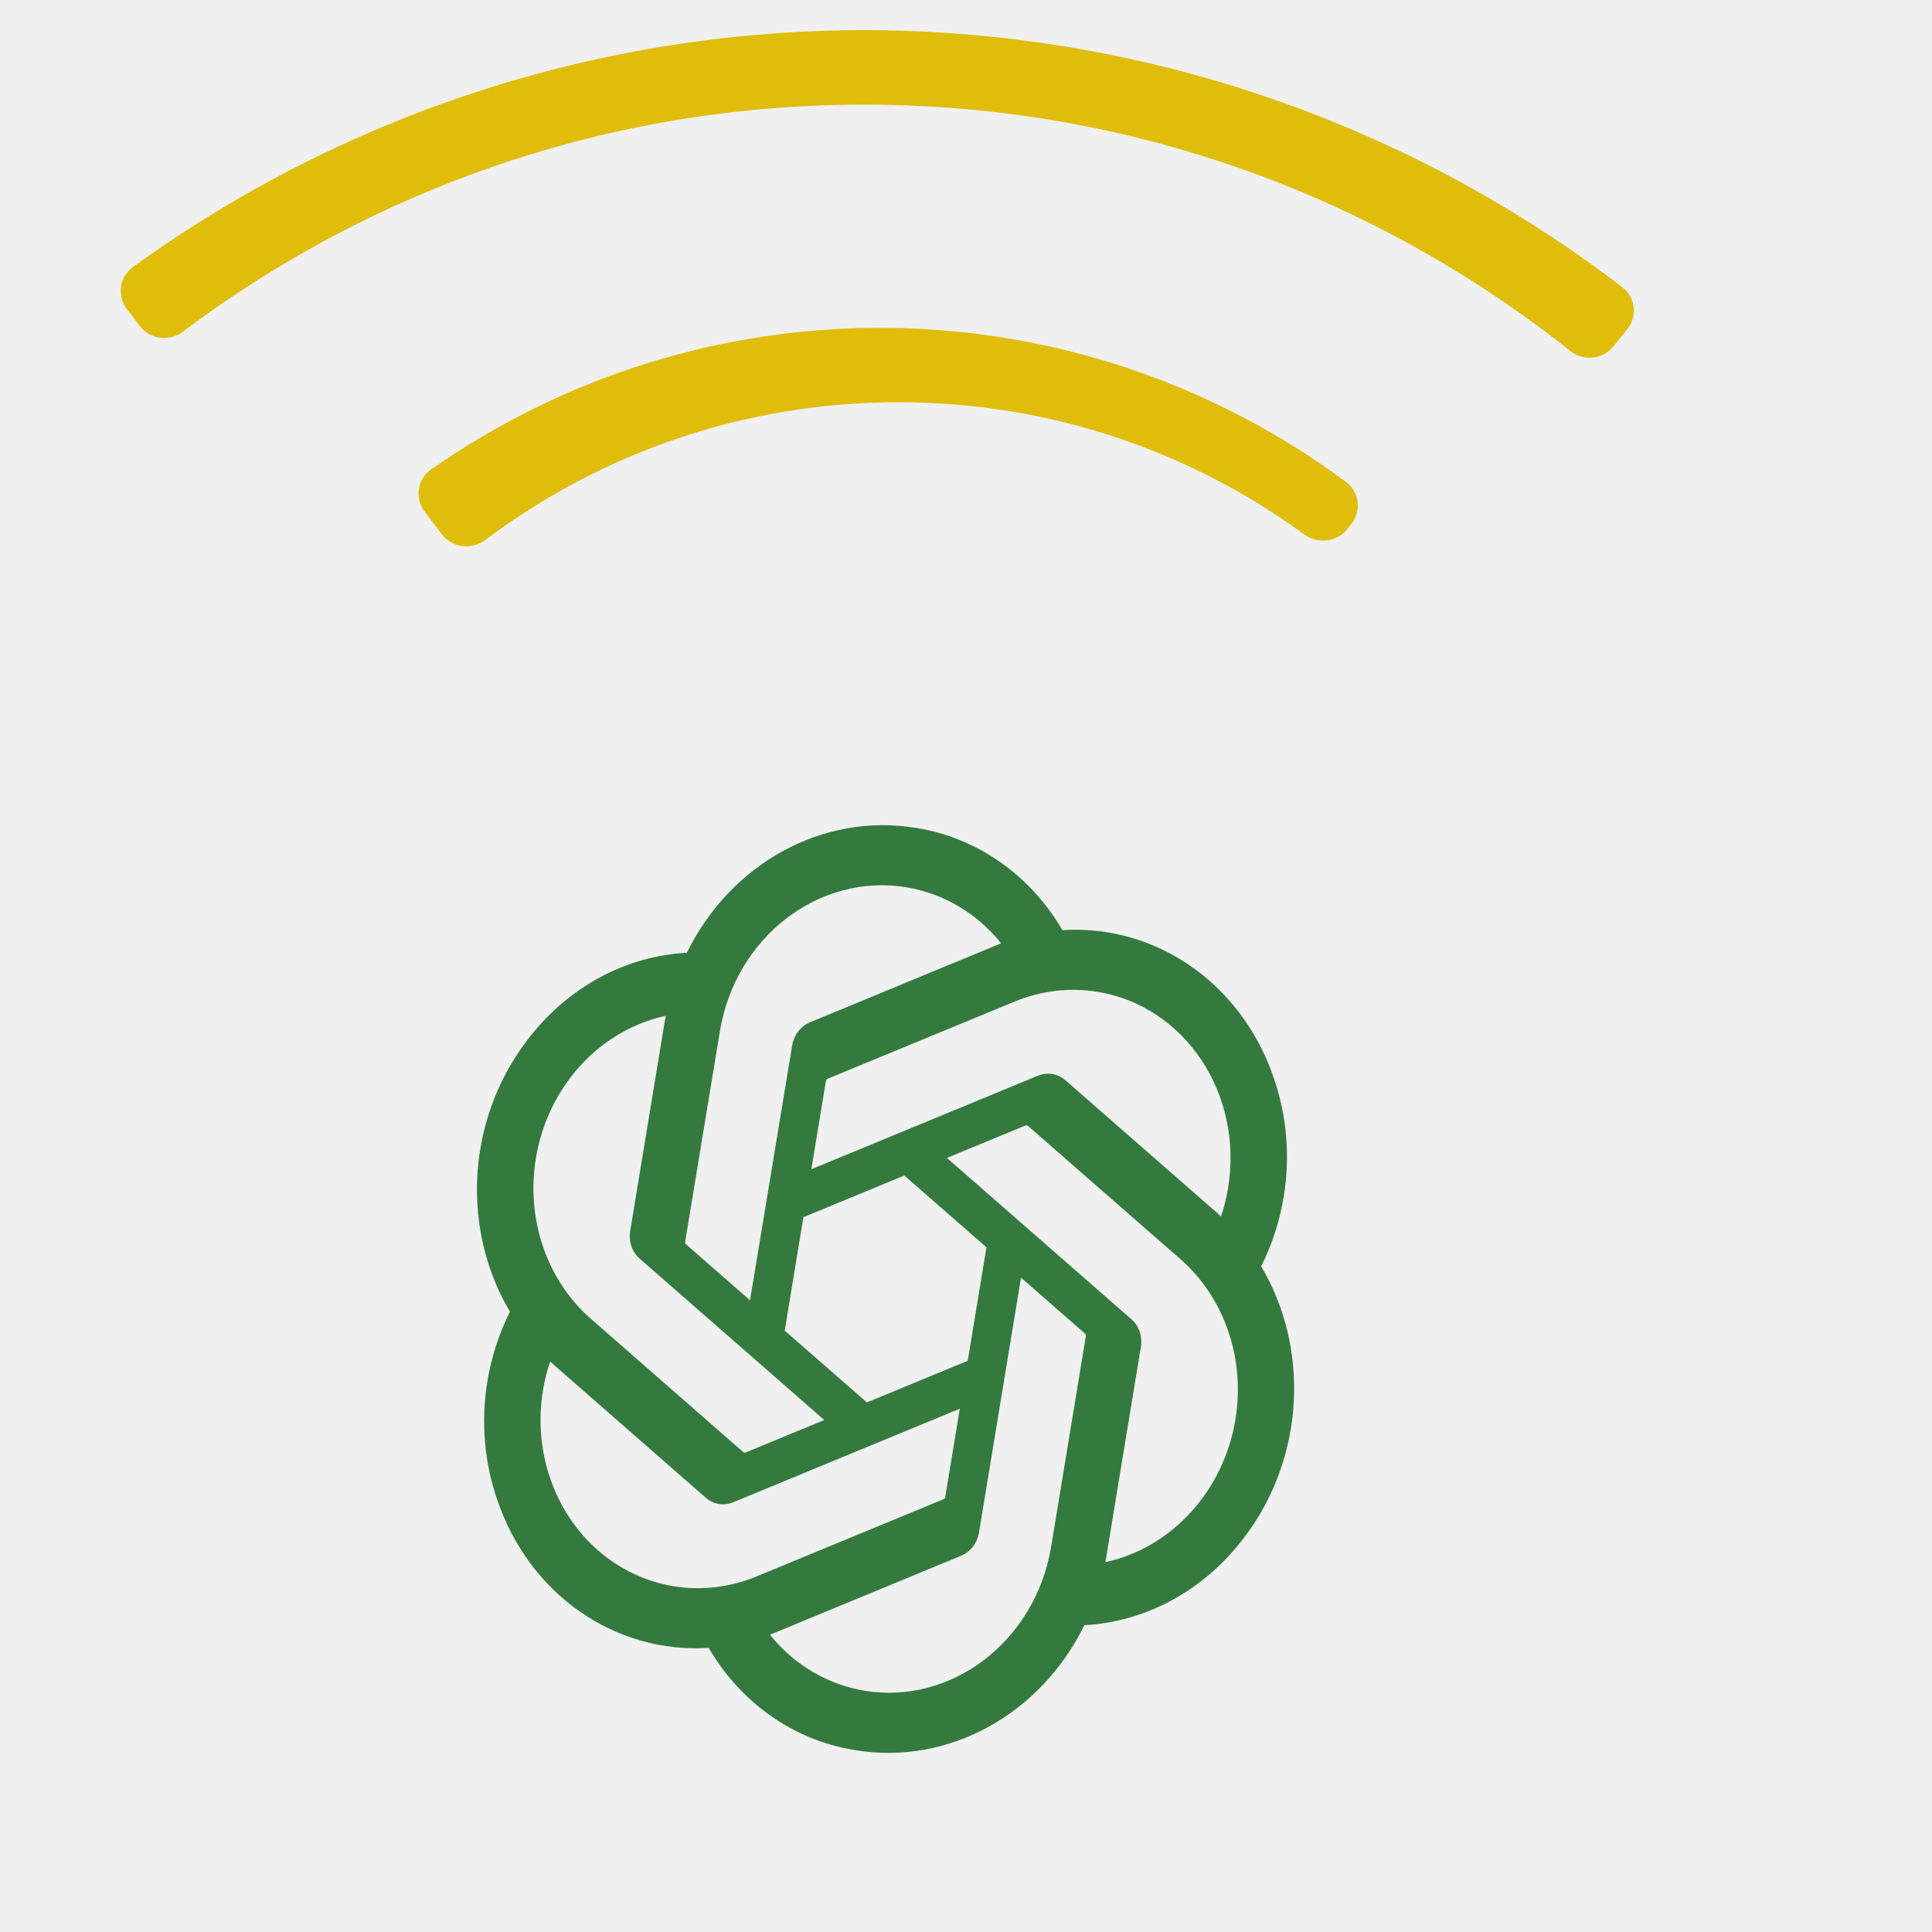
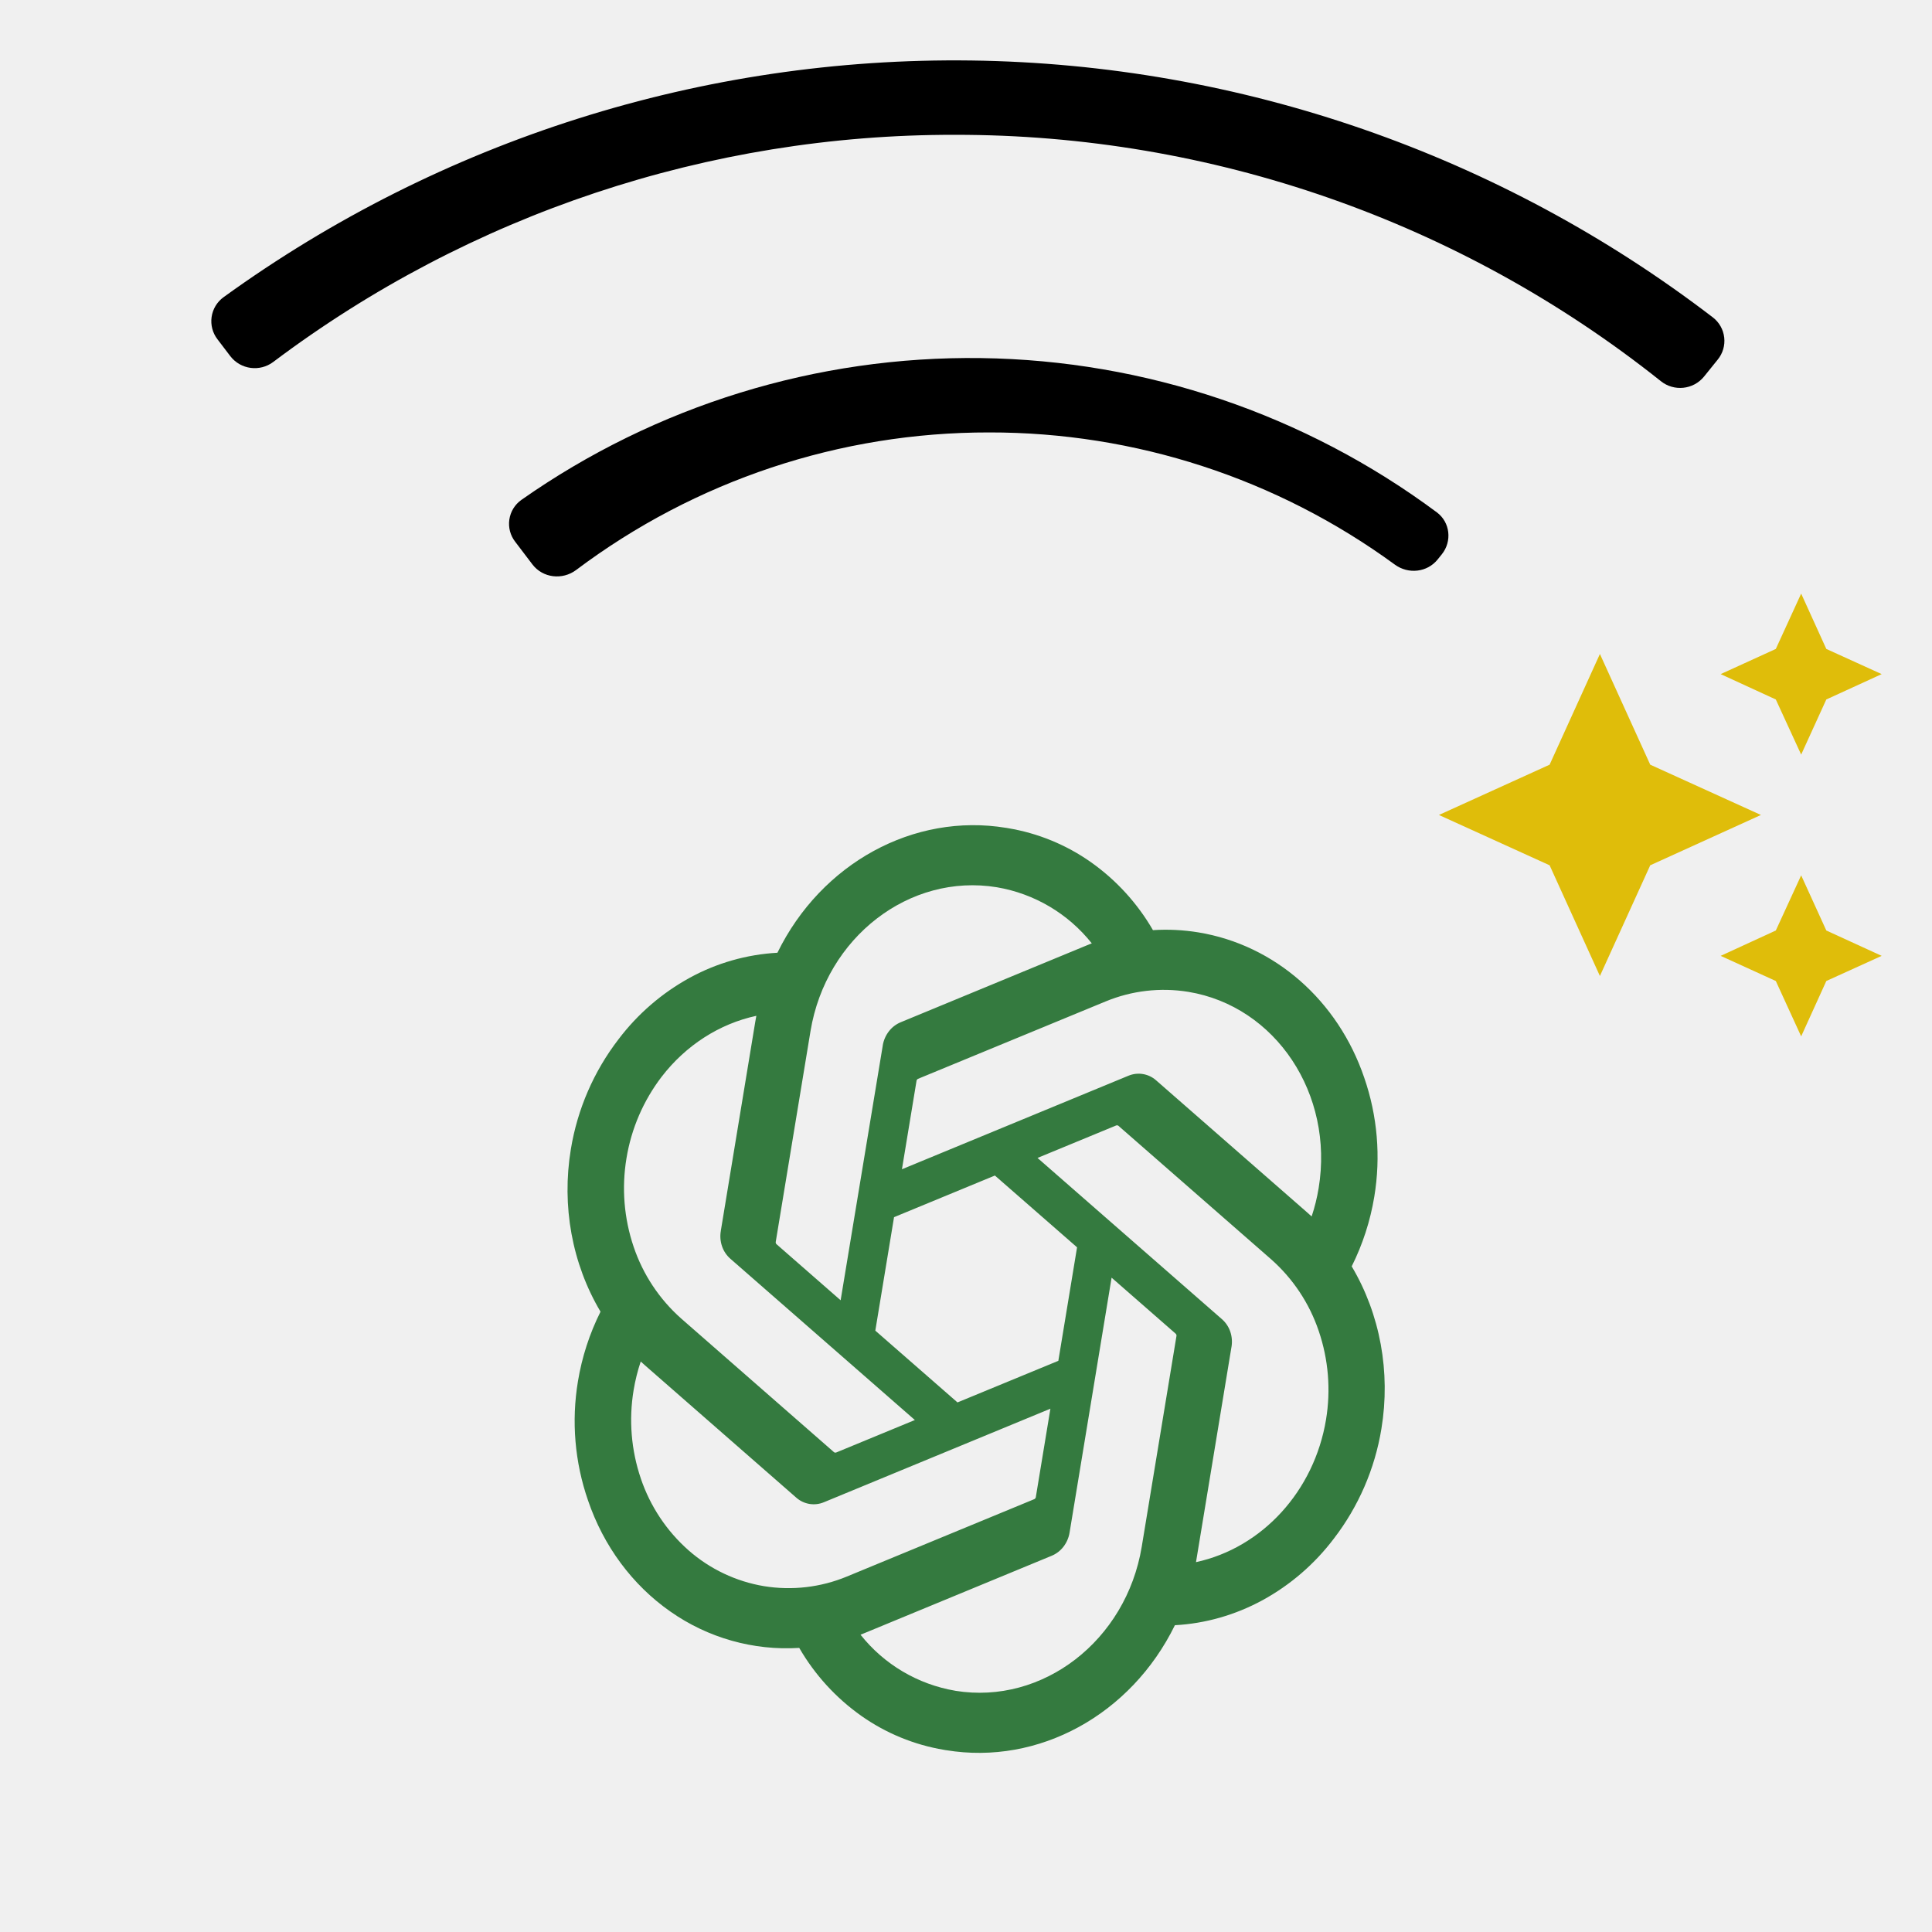
- <svg xmlns="http://www.w3.org/2000/svg" width="64" height="64" viewBox="0 0 64 64" fill="none">
-   <path d="M41.777 41.95C42.139 41.226 42.392 40.447 42.525 39.643C42.744 38.312 42.629 36.951 42.192 35.7C41.322 33.141 39.227 31.304 36.701 30.887C36.204 30.805 35.698 30.78 35.193 30.812C34.669 29.912 33.97 29.146 33.142 28.564C32.315 27.981 31.377 27.596 30.391 27.433L30.347 27.426L30.33 27.424C27.271 26.919 24.208 28.592 22.753 31.561C21.744 31.615 20.752 31.898 19.845 32.392C18.937 32.886 18.134 33.58 17.49 34.426C16.675 35.478 16.13 36.736 15.909 38.071C15.6 39.948 15.951 41.865 16.893 43.451C16.53 44.175 16.278 44.954 16.145 45.758C15.926 47.089 16.041 48.45 16.478 49.701C16.993 51.216 17.948 52.505 19.206 53.384C20.464 54.262 21.959 54.684 23.477 54.589C24.001 55.489 24.7 56.255 25.527 56.837C26.355 57.419 27.293 57.805 28.279 57.967L28.323 57.974L28.341 57.977C31.402 58.482 34.464 56.809 35.92 53.837C36.929 53.783 37.92 53.5 38.828 53.006C39.736 52.512 40.538 51.818 41.183 50.972C41.997 49.921 42.541 48.664 42.761 47.33C43.07 45.453 42.72 43.536 41.777 41.95L41.777 41.95ZM28.649 56.009L28.642 56.008C27.417 55.806 26.307 55.149 25.505 54.152C25.566 54.129 25.627 54.104 25.687 54.078L31.832 51.539C31.985 51.477 32.121 51.373 32.226 51.238C32.331 51.103 32.402 50.941 32.43 50.769L33.822 42.324L35.938 44.173C35.949 44.182 35.958 44.194 35.964 44.207C35.97 44.22 35.973 44.235 35.972 44.25L34.82 51.239C34.305 54.346 31.544 56.48 28.649 56.009ZM18.228 48.98C17.908 48.05 17.825 47.039 17.988 46.052C18.041 45.73 18.12 45.411 18.224 45.102C18.261 45.136 18.325 45.195 18.372 45.235L23.377 49.612C23.502 49.722 23.652 49.794 23.813 49.821C23.974 49.847 24.14 49.827 24.293 49.763L31.795 46.665L31.313 49.587L31.313 49.592C31.31 49.606 31.305 49.62 31.297 49.632C31.289 49.643 31.279 49.653 31.267 49.659L25.055 52.224C24.177 52.586 23.23 52.696 22.31 52.545C21.389 52.393 20.527 51.983 19.81 51.358C19.094 50.732 18.548 49.912 18.228 48.98L18.228 48.98ZM18.916 35.67C19.716 34.629 20.827 33.914 22.054 33.651C22.046 33.702 22.028 33.793 22.017 33.856L20.877 40.772L20.876 40.778C20.848 40.949 20.862 41.125 20.918 41.287C20.974 41.448 21.069 41.59 21.194 41.698L27.305 47.04L24.708 48.112C24.695 48.118 24.681 48.121 24.667 48.12C24.653 48.12 24.639 48.115 24.627 48.107L19.567 43.681C18.852 43.054 18.308 42.233 17.989 41.3C17.671 40.368 17.589 39.357 17.752 38.368C17.915 37.381 18.316 36.451 18.916 35.671L18.916 35.67ZM37.478 43.7L31.367 38.358L33.965 37.286C33.978 37.279 33.992 37.277 34.006 37.278C34.02 37.279 34.034 37.283 34.045 37.291L39.106 41.714C39.822 42.341 40.367 43.161 40.686 44.094C41.005 45.026 41.087 46.038 40.924 47.027C40.535 49.387 38.815 51.273 36.618 51.748L37.792 44.626C37.793 44.623 37.794 44.621 37.794 44.618C37.822 44.447 37.808 44.272 37.752 44.111C37.697 43.95 37.602 43.808 37.478 43.7ZM40.449 40.296C40.4 40.251 40.35 40.207 40.3 40.163L35.295 35.786C35.171 35.676 35.02 35.604 34.86 35.578C34.699 35.551 34.533 35.571 34.38 35.635L26.877 38.733L27.359 35.811L27.36 35.806C27.365 35.777 27.382 35.752 27.406 35.739L33.617 33.177C34.496 32.815 35.442 32.704 36.363 32.856C39.26 33.333 41.194 36.244 40.681 39.356C40.629 39.675 40.551 39.989 40.449 40.296L40.449 40.296ZM24.846 43.073L22.73 41.224C22.718 41.215 22.709 41.204 22.703 41.19C22.697 41.177 22.695 41.162 22.695 41.147L23.848 34.158C24.362 31.048 27.127 28.915 30.024 29.392C31.25 29.595 32.362 30.252 33.166 31.25C33.12 31.268 33.039 31.299 32.984 31.323L26.839 33.862C26.686 33.924 26.55 34.028 26.445 34.163C26.34 34.298 26.27 34.46 26.241 34.632L26.241 34.638L24.846 43.073ZM26.614 40.321L29.956 38.941L32.678 41.319L32.058 45.078L28.717 46.457L25.995 44.079L26.614 40.321Z" fill="#347A3F" />
-   <path fill-rule="evenodd" clip-rule="evenodd" d="M29.182 1.004C38.08 1.124 46.692 4.114 53.742 9.515C54.18 9.851 54.248 10.481 53.901 10.912L53.447 11.476C53.096 11.912 52.455 11.974 52.016 11.625C45.595 6.518 37.466 3.466 28.624 3.466C20.156 3.466 12.342 6.264 6.056 10.987C5.608 11.324 4.97 11.245 4.63 10.799L4.204 10.239C3.87 9.8 3.954 9.172 4.401 8.848C11.595 3.64 20.284 0.883 29.182 1.004Z" fill="#DFBD0A" />
-   <path fill-rule="evenodd" clip-rule="evenodd" d="M29.499 10.862C34.952 10.935 40.234 12.729 44.597 15.972C45.04 16.302 45.107 16.933 44.761 17.363L44.624 17.533C44.278 17.963 43.652 18.029 43.207 17.704C39.437 14.951 34.791 13.325 29.765 13.325C24.633 13.325 19.896 15.021 16.084 17.882C15.631 18.223 14.982 18.149 14.638 17.698L14.067 16.948C13.733 16.509 13.817 15.88 14.268 15.562C18.718 12.438 24.046 10.788 29.499 10.862Z" fill="#DFBD0A" />
+ <svg xmlns="http://www.w3.org/2000/svg" fill="none" viewBox="0 0 64 64">
+   <path fill="#347A3F" d="M44.777 41.95a8.109 8.109 0 0 0 .748-2.307 8.026 8.026 0 0 0-.333-3.943c-.87-2.56-2.965-4.396-5.49-4.813a6.693 6.693 0 0 0-1.509-.075 7.124 7.124 0 0 0-2.05-2.248 6.661 6.661 0 0 0-2.752-1.13l-.044-.008-.017-.002c-3.06-.505-6.122 1.168-7.577 4.137a6.84 6.84 0 0 0-2.908.831 7.439 7.439 0 0 0-2.355 2.034 8.123 8.123 0 0 0-1.58 3.645c-.31 1.877.04 3.794.983 5.38a8.109 8.109 0 0 0-.748 2.307 8.027 8.027 0 0 0 .333 3.943c.515 1.515 1.47 2.804 2.728 3.683a6.702 6.702 0 0 0 4.27 1.205 7.125 7.125 0 0 0 2.051 2.248 6.662 6.662 0 0 0 2.752 1.13l.044.008.018.002c3.061.505 6.123-1.168 7.579-4.14 1.009-.054 2-.337 2.908-.831a7.44 7.44 0 0 0 2.355-2.034 8.11 8.11 0 0 0 1.578-3.642c.31-1.877-.042-3.794-.984-5.38ZM31.65 56.01l-.007-.002a5.093 5.093 0 0 1-3.137-1.856c.061-.023.122-.048.182-.074l6.145-2.539a.955.955 0 0 0 .394-.3c.105-.136.176-.298.204-.47l1.392-8.445 2.116 1.85c.011.008.02.02.026.033a.095.095 0 0 1 .008.043l-1.152 6.99c-.515 3.106-3.276 5.24-6.171 4.77Zm-10.421-7.03a6.024 6.024 0 0 1-.24-2.928 6.16 6.16 0 0 1 .236-.95c.037.034.101.093.148.133l5.005 4.377a.872.872 0 0 0 .916.151l7.502-3.098-.482 2.922v.005a.097.097 0 0 1-.046.067l-6.212 2.565a5.051 5.051 0 0 1-2.745.32 5.047 5.047 0 0 1-2.5-1.186 5.537 5.537 0 0 1-1.582-2.377Zm.688-13.31c.8-1.04 1.911-1.756 3.138-2.02-.008.052-.026.143-.037.206l-1.14 6.916v.006c-.03.171-.015.347.041.509a.955.955 0 0 0 .276.411l6.111 5.342-2.597 1.072a.081.081 0 0 1-.08-.005l-5.06-4.426a5.538 5.538 0 0 1-1.579-2.38 6.045 6.045 0 0 1-.237-2.933 6.052 6.052 0 0 1 1.164-2.698Zm18.562 8.03-6.11-5.342 2.597-1.072a.08.08 0 0 1 .08.005l5.06 4.423a5.534 5.534 0 0 1 1.58 2.38 6.04 6.04 0 0 1 .24 2.933c-.39 2.36-2.11 4.246-4.307 4.721l1.174-7.122.002-.008a1.042 1.042 0 0 0-.041-.507.956.956 0 0 0-.275-.411Zm2.97-3.404a8.439 8.439 0 0 0-.148-.133l-5.005-4.377a.874.874 0 0 0-.915-.151l-7.503 3.098.482-2.922v-.005a.094.094 0 0 1 .047-.067l6.211-2.562a5.041 5.041 0 0 1 2.746-.321c2.897.477 4.831 3.388 4.318 6.5-.052.319-.13.634-.232.94Zm-15.602 2.777-2.116-1.85a.087.087 0 0 1-.027-.033.095.095 0 0 1-.008-.043l1.153-6.99c.514-3.109 3.28-5.242 6.176-4.765a5.105 5.105 0 0 1 3.142 1.858l-.182.073-6.145 2.539a.955.955 0 0 0-.394.301 1.042 1.042 0 0 0-.204.469v.006l-1.395 8.435Zm1.768-2.752 3.342-1.38 2.722 2.378-.62 3.76-3.341 1.378-2.722-2.378.62-3.758Z" />
+   <path fill="currentColor" fill-rule="evenodd" d="M32.182 2.004c8.898.12 17.51 3.11 24.56 8.511a.981.981 0 0 1 .16 1.397l-.455.564a1.021 1.021 0 0 1-1.431.149 37.447 37.447 0 0 0-23.392-8.159 37.44 37.44 0 0 0-22.568 7.521 1.021 1.021 0 0 1-1.426-.188l-.426-.56a.982.982 0 0 1 .197-1.391 41.306 41.306 0 0 1 24.781-7.844Z" clip-rule="evenodd" />
+   <path fill="currentColor" fill-rule="evenodd" d="M32.5 11.862a25.894 25.894 0 0 1 15.097 5.11c.443.33.51.961.164 1.391l-.137.17c-.346.43-.972.496-1.417.171a22.708 22.708 0 0 0-13.442-4.379 22.71 22.71 0 0 0-13.68 4.557c-.454.34-1.103.267-1.447-.184l-.57-.75a.97.97 0 0 1 .2-1.386 25.894 25.894 0 0 1 15.231-4.7Z" clip-rule="evenodd" />
+   <g clip-path="url(#a)">
+     <path fill="#DFBD0A" d="m59.666 19.664-.84 1.833-1.827.834 1.827.84.84 1.826.833-1.826 1.834-.84-1.834-.834m-7.5.167-1.666 3.667-3.667 1.666 3.667 1.667 1.666 3.667 1.667-3.667 3.667-1.667-3.667-1.666m5 3.666-.84 1.827-1.827.84 1.827.833.84 1.834.833-1.834 1.834-.833-1.834-.84" />
+   </g>
+   <defs>
+     <clipPath id="a">
+       <path fill="#fff" d="M47 19h16v16H47z" />
+     </clipPath>
+   </defs>
</svg>
